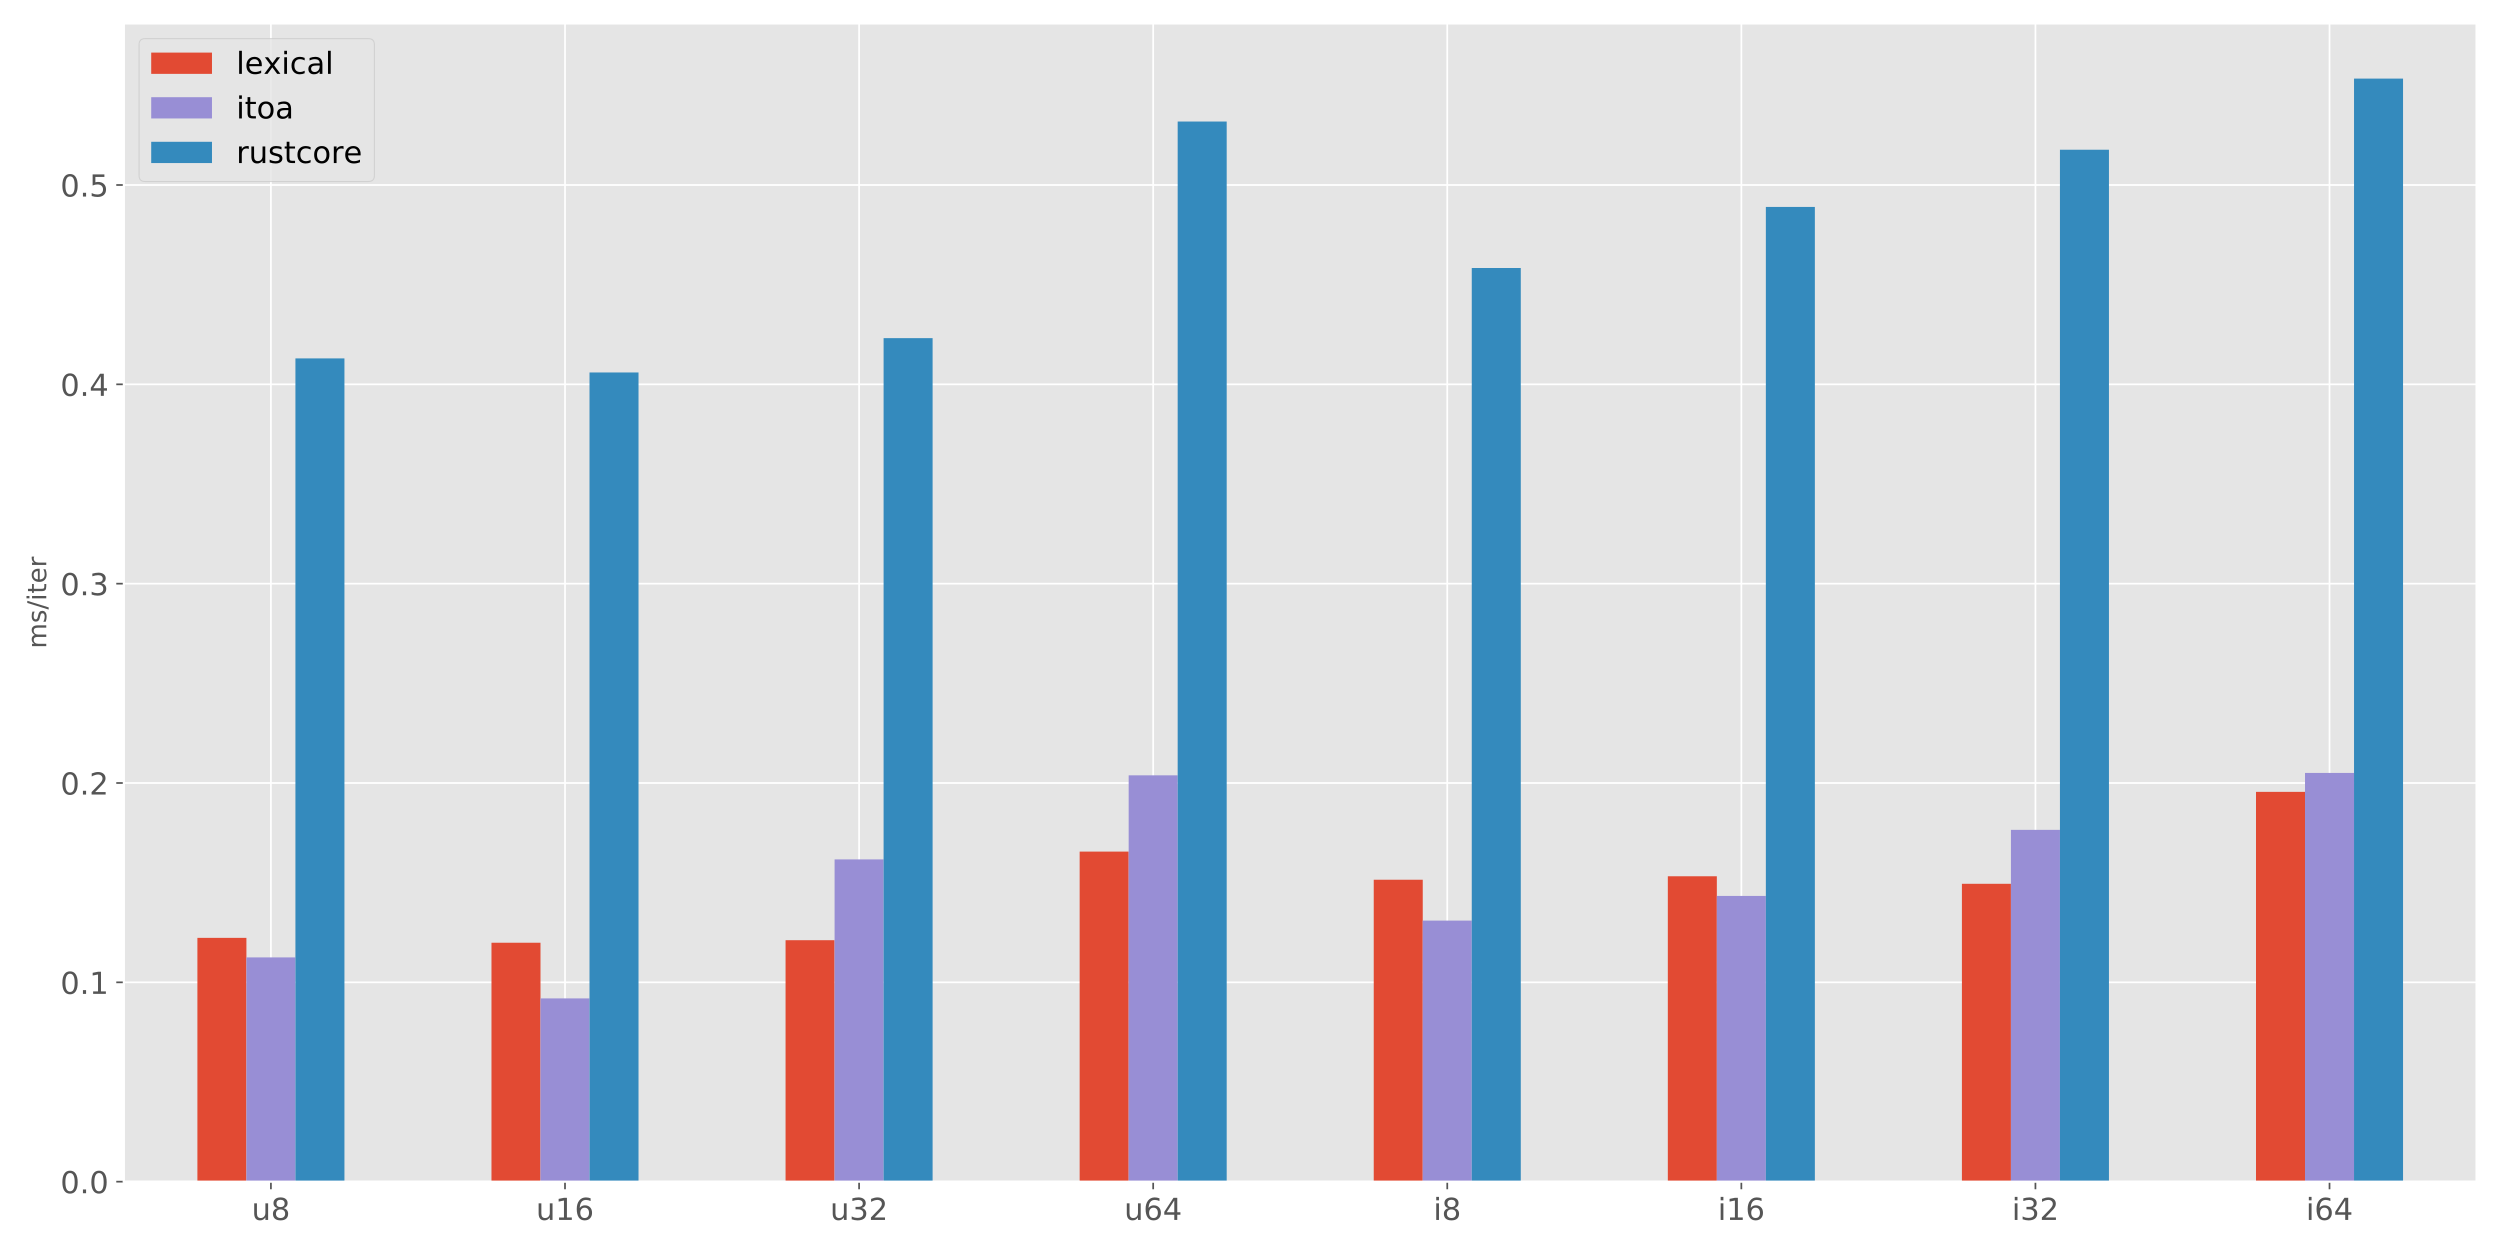
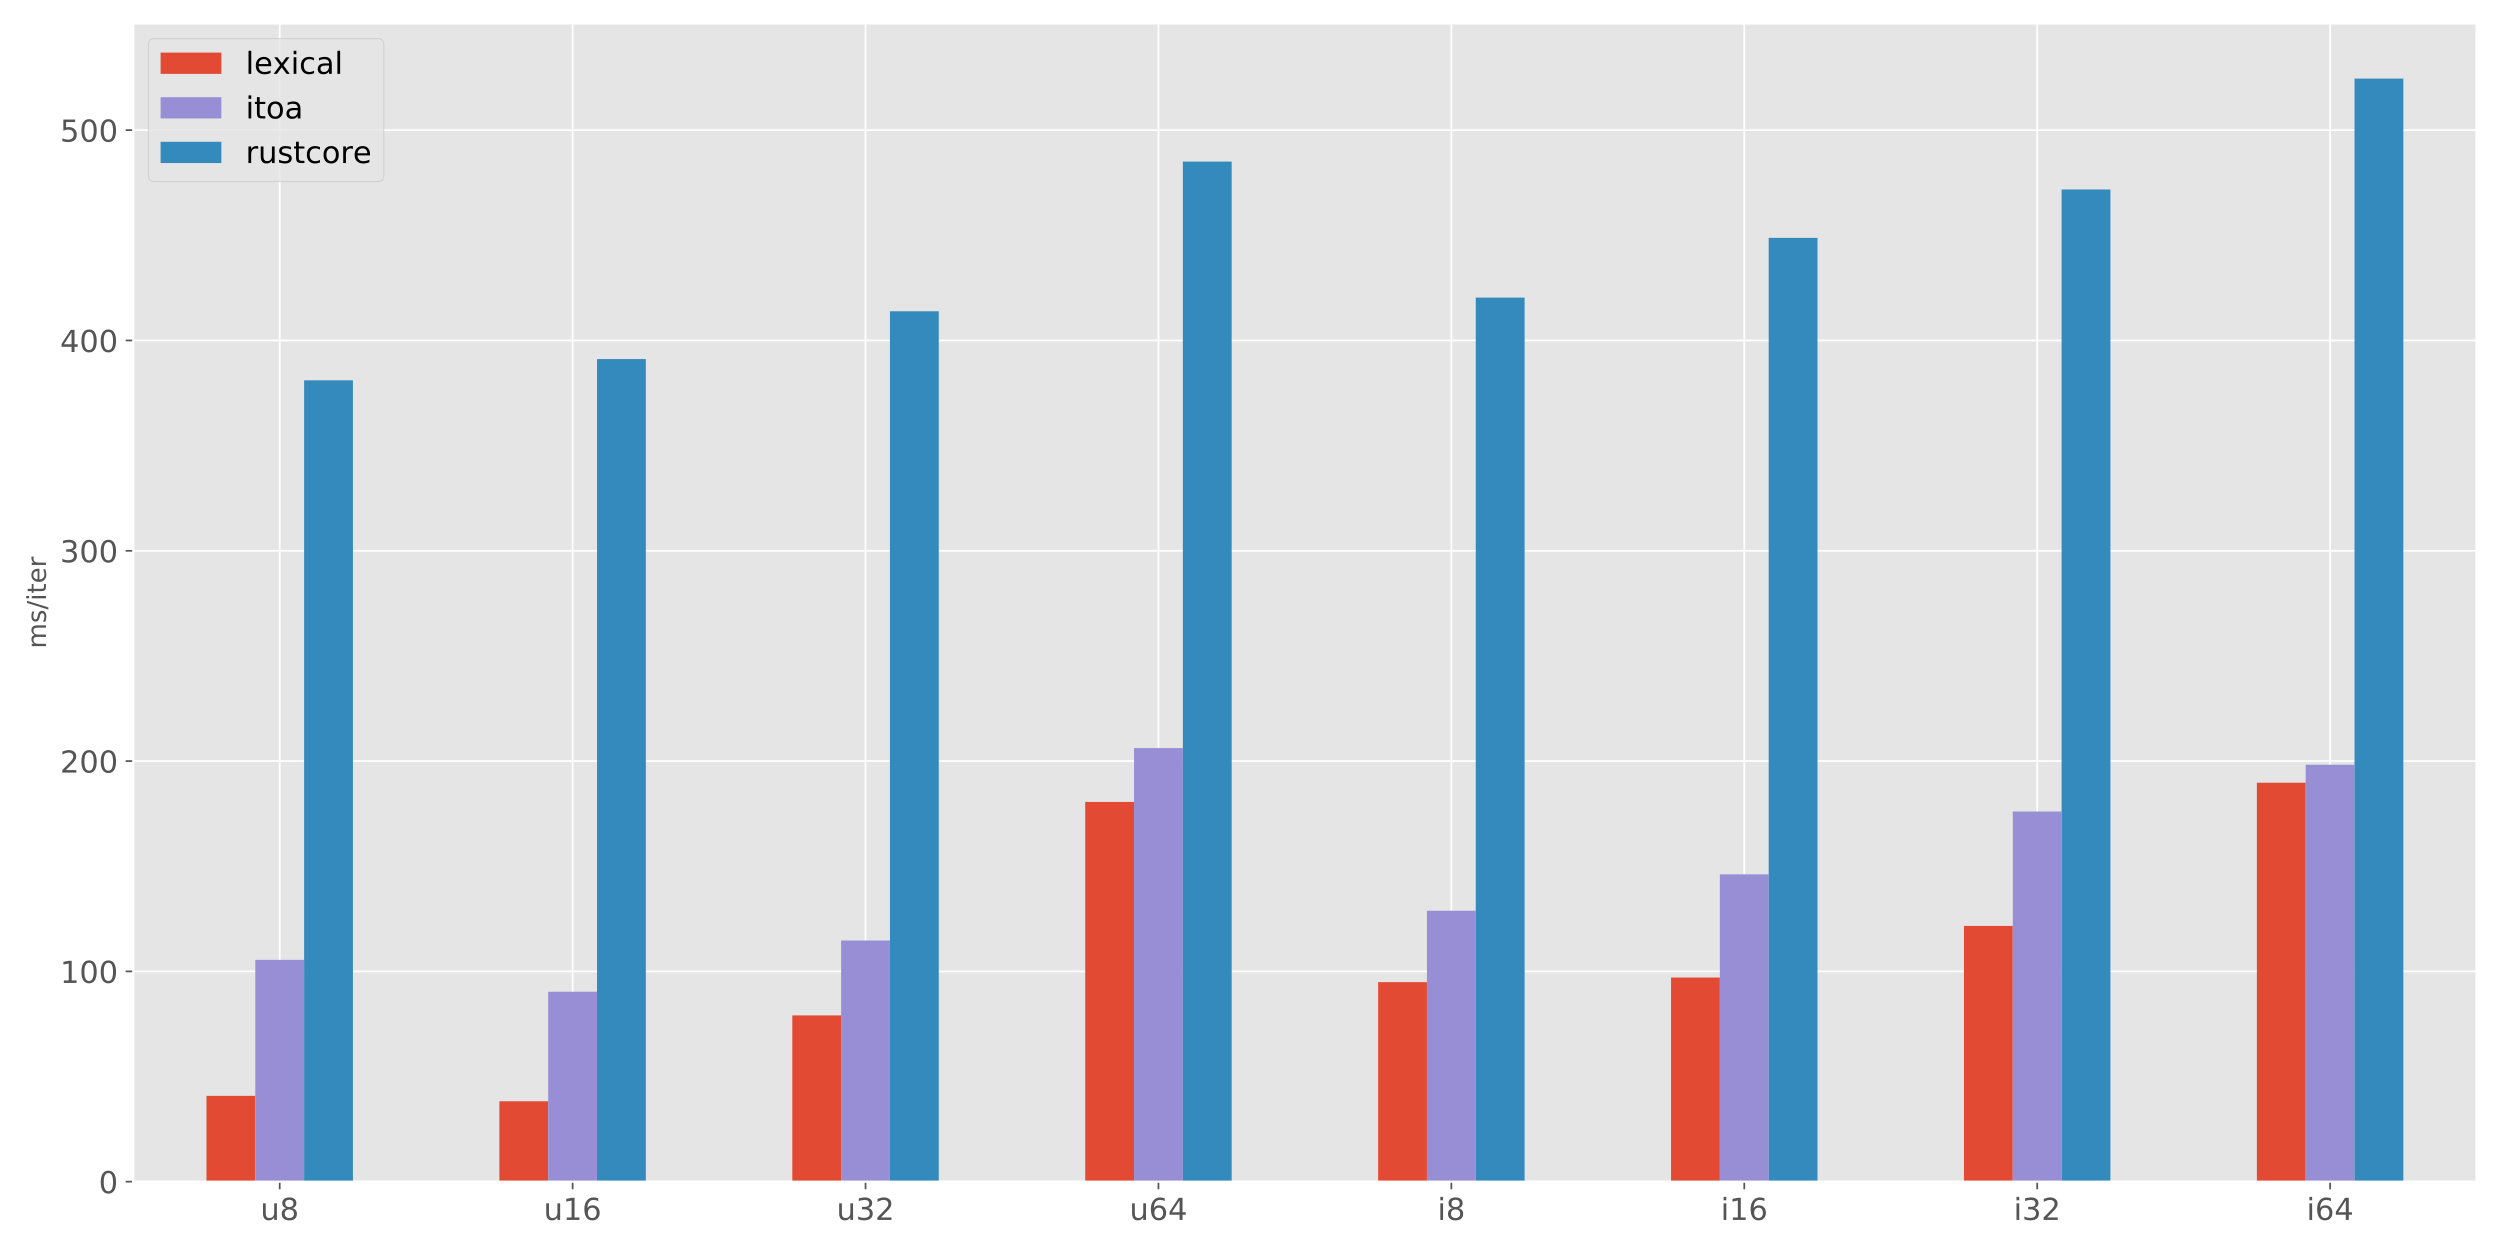
<svg xmlns="http://www.w3.org/2000/svg" xmlns:xlink="http://www.w3.org/1999/xlink" height="576pt" version="1.1" viewBox="0 0 1152 576" width="1152pt">
  <defs>
    <style type="text/css">
*{stroke-linecap:butt;stroke-linejoin:round;}
  </style>
  </defs>
  <g id="figure_1">
    <g id="patch_1">
      <path d="M 0 576  L 1152 576  L 1152 0  L 0 0  z " style="fill:#ffffff;" />
    </g>
    <g id="axes_1">
      <g id="patch_2">
-         <path d="M 57.08 544.52  L 1141.2 544.52  L 1141.2 10.8  L 57.08 10.8  z " style="fill:#e5e5e5;" />
+         <path d="M 61.4 544.52  L 1141.2 544.52  L 1141.2 10.8  L 61.4 10.8  z " style="fill:#e5e5e5;" />
      </g>
      <g id="matplotlib.axis_1">
        <g id="xtick_1">
          <g id="line2d_1">
-             <path clip-path="url(#pc129f579f3)" d="M 124.838 544.52  L 124.838 10.8  " style="fill:none;stroke:#ffffff;stroke-linecap:square;stroke-width:0.8;" />
+             <path clip-path="url(#pc8257f01f1)" d="M 128.887 544.52  L 128.887 10.8  " style="fill:none;stroke:#ffffff;stroke-linecap:square;stroke-width:0.8;" />
          </g>
          <g id="line2d_2">
            <defs>
-               <path d="M 0 0  L 0 3.5  " id="m706be951c1" style="stroke:#555555;stroke-width:0.8;" />
-             </defs>
-             <g>
-               <use style="fill:#555555;stroke:#555555;stroke-width:0.8;" x="124.838" xlink:href="#m706be951c1" y="544.52" />
+               <path d="M 0 0  L 0 3.5  " id="m657322981e" style="stroke:#555555;stroke-width:0.8;" />
+             </defs>
+             <g>
+               <use style="fill:#555555;stroke:#555555;stroke-width:0.8;" x="128.887" xlink:href="#m657322981e" y="544.52" />
            </g>
          </g>
          <g id="text_1">
            <defs>
              <path d="M 8.5 21.578  L 8.5 54.688  L 17.484 54.688  L 17.484 21.922  Q 17.484 14.156 20.5 10.266  Q 23.531 6.391 29.594 6.391  Q 36.859 6.391 41.078 11.031  Q 45.312 15.672 45.312 23.688  L 45.312 54.688  L 54.297 54.688  L 54.297 0  L 45.312 0  L 45.312 8.406  Q 42.047 3.422 37.719 1  Q 33.406 -1.422 27.688 -1.422  Q 18.266 -1.422 13.375 4.438  Q 8.5 10.297 8.5 21.578  z M 31.109 56  z " id="DejaVuSans-117" />
              <path d="M 31.781 34.625  Q 24.75 34.625 20.719 30.859  Q 16.703 27.094 16.703 20.516  Q 16.703 13.922 20.719 10.156  Q 24.75 6.391 31.781 6.391  Q 38.812 6.391 42.859 10.172  Q 46.922 13.969 46.922 20.516  Q 46.922 27.094 42.891 30.859  Q 38.875 34.625 31.781 34.625  z M 21.922 38.812  Q 15.578 40.375 12.031 44.719  Q 8.5 49.078 8.5 55.328  Q 8.5 64.062 14.719 69.141  Q 20.953 74.219 31.781 74.219  Q 42.672 74.219 48.875 69.141  Q 55.078 64.062 55.078 55.328  Q 55.078 49.078 51.531 44.719  Q 48 40.375 41.703 38.812  Q 48.828 37.156 52.797 32.312  Q 56.781 27.484 56.781 20.516  Q 56.781 9.906 50.312 4.234  Q 43.844 -1.422 31.781 -1.422  Q 19.734 -1.422 13.25 4.234  Q 6.781 9.906 6.781 20.516  Q 6.781 27.484 10.781 32.312  Q 14.797 37.156 21.922 38.812  z M 18.312 54.391  Q 18.312 48.734 21.844 45.562  Q 25.391 42.391 31.781 42.391  Q 38.141 42.391 41.719 45.562  Q 45.312 48.734 45.312 54.391  Q 45.312 60.062 41.719 63.234  Q 38.141 66.406 31.781 66.406  Q 25.391 66.406 21.844 63.234  Q 18.312 60.062 18.312 54.391  z " id="DejaVuSans-56" />
            </defs>
-             <g style="fill:#555555;" transform="translate(115.9475 562.1578)scale(0.14 -0.14)">
+             <g style="fill:#555555;" transform="translate(119.9975 562.1578)scale(0.14 -0.14)">
              <use xlink:href="#DejaVuSans-117" />
              <use x="63.379" xlink:href="#DejaVuSans-56" />
            </g>
          </g>
        </g>
        <g id="xtick_2">
          <g id="line2d_3">
-             <path clip-path="url(#pc129f579f3)" d="M 260.353 544.52  L 260.353 10.8  " style="fill:none;stroke:#ffffff;stroke-linecap:square;stroke-width:0.8;" />
+             <path clip-path="url(#pc8257f01f1)" d="M 263.863 544.52  L 263.863 10.8  " style="fill:none;stroke:#ffffff;stroke-linecap:square;stroke-width:0.8;" />
          </g>
          <g id="line2d_4">
            <g>
-               <use style="fill:#555555;stroke:#555555;stroke-width:0.8;" x="260.353" xlink:href="#m706be951c1" y="544.52" />
+               <use style="fill:#555555;stroke:#555555;stroke-width:0.8;" x="263.863" xlink:href="#m657322981e" y="544.52" />
            </g>
          </g>
          <g id="text_2">
            <defs>
              <path d="M 12.406 8.297  L 28.516 8.297  L 28.516 63.922  L 10.984 60.406  L 10.984 69.391  L 28.422 72.906  L 38.281 72.906  L 38.281 8.297  L 54.391 8.297  L 54.391 0  L 12.406 0  z " id="DejaVuSans-49" />
              <path d="M 33.016 40.375  Q 26.375 40.375 22.484 35.828  Q 18.609 31.297 18.609 23.391  Q 18.609 15.531 22.484 10.953  Q 26.375 6.391 33.016 6.391  Q 39.656 6.391 43.531 10.953  Q 47.406 15.531 47.406 23.391  Q 47.406 31.297 43.531 35.828  Q 39.656 40.375 33.016 40.375  z M 52.594 71.297  L 52.594 62.312  Q 48.875 64.062 45.094 64.984  Q 41.312 65.922 37.594 65.922  Q 27.828 65.922 22.672 59.328  Q 17.531 52.734 16.797 39.406  Q 19.672 43.656 24.016 45.922  Q 28.375 48.188 33.594 48.188  Q 44.578 48.188 50.953 41.516  Q 57.328 34.859 57.328 23.391  Q 57.328 12.156 50.688 5.359  Q 44.047 -1.422 33.016 -1.422  Q 20.359 -1.422 13.672 8.266  Q 6.984 17.969 6.984 36.375  Q 6.984 53.656 15.188 63.938  Q 23.391 74.219 37.203 74.219  Q 40.922 74.219 44.703 73.484  Q 48.484 72.75 52.594 71.297  z " id="DejaVuSans-54" />
            </defs>
-             <g style="fill:#555555;" transform="translate(247.0087 562.1578)scale(0.14 -0.14)">
+             <g style="fill:#555555;" transform="translate(250.5188 562.1578)scale(0.14 -0.14)">
              <use xlink:href="#DejaVuSans-117" />
              <use x="63.379" xlink:href="#DejaVuSans-49" />
              <use x="127.002" xlink:href="#DejaVuSans-54" />
            </g>
          </g>
        </g>
        <g id="xtick_3">
          <g id="line2d_5">
-             <path clip-path="url(#pc129f579f3)" d="M 395.868 544.52  L 395.868 10.8  " style="fill:none;stroke:#ffffff;stroke-linecap:square;stroke-width:0.8;" />
+             <path clip-path="url(#pc8257f01f1)" d="M 398.837 544.52  L 398.837 10.8  " style="fill:none;stroke:#ffffff;stroke-linecap:square;stroke-width:0.8;" />
          </g>
          <g id="line2d_6">
            <g>
-               <use style="fill:#555555;stroke:#555555;stroke-width:0.8;" x="395.868" xlink:href="#m706be951c1" y="544.52" />
+               <use style="fill:#555555;stroke:#555555;stroke-width:0.8;" x="398.837" xlink:href="#m657322981e" y="544.52" />
            </g>
          </g>
          <g id="text_3">
            <defs>
              <path d="M 40.578 39.312  Q 47.656 37.797 51.625 33  Q 55.609 28.219 55.609 21.188  Q 55.609 10.406 48.188 4.484  Q 40.766 -1.422 27.094 -1.422  Q 22.516 -1.422 17.656 -0.516  Q 12.797 0.391 7.625 2.203  L 7.625 11.719  Q 11.719 9.328 16.594 8.109  Q 21.484 6.891 26.812 6.891  Q 36.078 6.891 40.938 10.547  Q 45.797 14.203 45.797 21.188  Q 45.797 27.641 41.281 31.266  Q 36.766 34.906 28.719 34.906  L 20.219 34.906  L 20.219 43.016  L 29.109 43.016  Q 36.375 43.016 40.234 45.922  Q 44.094 48.828 44.094 54.297  Q 44.094 59.906 40.109 62.906  Q 36.141 65.922 28.719 65.922  Q 24.656 65.922 20.016 65.031  Q 15.375 64.156 9.812 62.312  L 9.812 71.094  Q 15.438 72.656 20.344 73.438  Q 25.25 74.219 29.594 74.219  Q 40.828 74.219 47.359 69.109  Q 53.906 64.016 53.906 55.328  Q 53.906 49.266 50.438 45.094  Q 46.969 40.922 40.578 39.312  z " id="DejaVuSans-51" />
              <path d="M 19.188 8.297  L 53.609 8.297  L 53.609 0  L 7.328 0  L 7.328 8.297  Q 12.938 14.109 22.625 23.891  Q 32.328 33.688 34.812 36.531  Q 39.547 41.844 41.422 45.531  Q 43.312 49.219 43.312 52.781  Q 43.312 58.594 39.234 62.25  Q 35.156 65.922 28.609 65.922  Q 23.969 65.922 18.812 64.312  Q 13.672 62.703 7.812 59.422  L 7.812 69.391  Q 13.766 71.781 18.938 73  Q 24.125 74.219 28.422 74.219  Q 39.75 74.219 46.484 68.547  Q 53.219 62.891 53.219 53.422  Q 53.219 48.922 51.531 44.891  Q 49.859 40.875 45.406 35.406  Q 44.188 33.984 37.641 27.219  Q 31.109 20.453 19.188 8.297  z " id="DejaVuSans-50" />
            </defs>
-             <g style="fill:#555555;" transform="translate(382.5238 562.1578)scale(0.14 -0.14)">
+             <g style="fill:#555555;" transform="translate(385.4937 562.1578)scale(0.14 -0.14)">
              <use xlink:href="#DejaVuSans-117" />
              <use x="63.379" xlink:href="#DejaVuSans-51" />
              <use x="127.002" xlink:href="#DejaVuSans-50" />
            </g>
          </g>
        </g>
        <g id="xtick_4">
          <g id="line2d_7">
-             <path clip-path="url(#pc129f579f3)" d="M 531.383 544.52  L 531.383 10.8  " style="fill:none;stroke:#ffffff;stroke-linecap:square;stroke-width:0.8;" />
+             <path clip-path="url(#pc8257f01f1)" d="M 533.812 544.52  L 533.812 10.8  " style="fill:none;stroke:#ffffff;stroke-linecap:square;stroke-width:0.8;" />
          </g>
          <g id="line2d_8">
            <g>
-               <use style="fill:#555555;stroke:#555555;stroke-width:0.8;" x="531.383" xlink:href="#m706be951c1" y="544.52" />
+               <use style="fill:#555555;stroke:#555555;stroke-width:0.8;" x="533.812" xlink:href="#m657322981e" y="544.52" />
            </g>
          </g>
          <g id="text_4">
            <defs>
              <path d="M 37.797 64.312  L 12.891 25.391  L 37.797 25.391  z M 35.203 72.906  L 47.609 72.906  L 47.609 25.391  L 58.016 25.391  L 58.016 17.188  L 47.609 17.188  L 47.609 0  L 37.797 0  L 37.797 17.188  L 4.891 17.188  L 4.891 26.703  z " id="DejaVuSans-52" />
            </defs>
-             <g style="fill:#555555;" transform="translate(518.0388 562.1578)scale(0.14 -0.14)">
+             <g style="fill:#555555;" transform="translate(520.4688 562.1578)scale(0.14 -0.14)">
              <use xlink:href="#DejaVuSans-117" />
              <use x="63.379" xlink:href="#DejaVuSans-54" />
              <use x="127.002" xlink:href="#DejaVuSans-52" />
            </g>
          </g>
        </g>
        <g id="xtick_5">
          <g id="line2d_9">
-             <path clip-path="url(#pc129f579f3)" d="M 666.898 544.52  L 666.898 10.8  " style="fill:none;stroke:#ffffff;stroke-linecap:square;stroke-width:0.8;" />
+             <path clip-path="url(#pc8257f01f1)" d="M 668.788 544.52  L 668.788 10.8  " style="fill:none;stroke:#ffffff;stroke-linecap:square;stroke-width:0.8;" />
          </g>
          <g id="line2d_10">
            <g>
-               <use style="fill:#555555;stroke:#555555;stroke-width:0.8;" x="666.898" xlink:href="#m706be951c1" y="544.52" />
+               <use style="fill:#555555;stroke:#555555;stroke-width:0.8;" x="668.788" xlink:href="#m657322981e" y="544.52" />
            </g>
          </g>
          <g id="text_5">
            <defs>
              <path d="M 9.422 54.688  L 18.406 54.688  L 18.406 0  L 9.422 0  z M 9.422 75.984  L 18.406 75.984  L 18.406 64.594  L 9.422 64.594  z " id="DejaVuSans-105" />
            </defs>
-             <g style="fill:#555555;" transform="translate(660.4991 562.1578)scale(0.14 -0.14)">
+             <g style="fill:#555555;" transform="translate(662.3891 562.1578)scale(0.14 -0.14)">
              <use xlink:href="#DejaVuSans-105" />
              <use x="27.783" xlink:href="#DejaVuSans-56" />
            </g>
          </g>
        </g>
        <g id="xtick_6">
          <g id="line2d_11">
-             <path clip-path="url(#pc129f579f3)" d="M 802.413 544.52  L 802.413 10.8  " style="fill:none;stroke:#ffffff;stroke-linecap:square;stroke-width:0.8;" />
+             <path clip-path="url(#pc8257f01f1)" d="M 803.763 544.52  L 803.763 10.8  " style="fill:none;stroke:#ffffff;stroke-linecap:square;stroke-width:0.8;" />
          </g>
          <g id="line2d_12">
            <g>
-               <use style="fill:#555555;stroke:#555555;stroke-width:0.8;" x="802.413" xlink:href="#m706be951c1" y="544.52" />
+               <use style="fill:#555555;stroke:#555555;stroke-width:0.8;" x="803.763" xlink:href="#m657322981e" y="544.52" />
            </g>
          </g>
          <g id="text_6">
-             <g style="fill:#555555;" transform="translate(791.5603 562.1578)scale(0.14 -0.14)">
+             <g style="fill:#555555;" transform="translate(792.9103 562.1578)scale(0.14 -0.14)">
              <use xlink:href="#DejaVuSans-105" />
              <use x="27.783" xlink:href="#DejaVuSans-49" />
              <use x="91.406" xlink:href="#DejaVuSans-54" />
            </g>
          </g>
        </g>
        <g id="xtick_7">
          <g id="line2d_13">
-             <path clip-path="url(#pc129f579f3)" d="M 937.928 544.52  L 937.928 10.8  " style="fill:none;stroke:#ffffff;stroke-linecap:square;stroke-width:0.8;" />
+             <path clip-path="url(#pc8257f01f1)" d="M 938.737 544.52  L 938.737 10.8  " style="fill:none;stroke:#ffffff;stroke-linecap:square;stroke-width:0.8;" />
          </g>
          <g id="line2d_14">
            <g>
-               <use style="fill:#555555;stroke:#555555;stroke-width:0.8;" x="937.928" xlink:href="#m706be951c1" y="544.52" />
+               <use style="fill:#555555;stroke:#555555;stroke-width:0.8;" x="938.737" xlink:href="#m657322981e" y="544.52" />
            </g>
          </g>
          <g id="text_7">
-             <g style="fill:#555555;" transform="translate(927.0753 562.1578)scale(0.14 -0.14)">
+             <g style="fill:#555555;" transform="translate(927.8853 562.1578)scale(0.14 -0.14)">
              <use xlink:href="#DejaVuSans-105" />
              <use x="27.783" xlink:href="#DejaVuSans-51" />
              <use x="91.406" xlink:href="#DejaVuSans-50" />
            </g>
          </g>
        </g>
        <g id="xtick_8">
          <g id="line2d_15">
-             <path clip-path="url(#pc129f579f3)" d="M 1073.443 544.52  L 1073.443 10.8  " style="fill:none;stroke:#ffffff;stroke-linecap:square;stroke-width:0.8;" />
+             <path clip-path="url(#pc8257f01f1)" d="M 1073.713 544.52  L 1073.713 10.8  " style="fill:none;stroke:#ffffff;stroke-linecap:square;stroke-width:0.8;" />
          </g>
          <g id="line2d_16">
            <g>
-               <use style="fill:#555555;stroke:#555555;stroke-width:0.8;" x="1073.443" xlink:href="#m706be951c1" y="544.52" />
+               <use style="fill:#555555;stroke:#555555;stroke-width:0.8;" x="1073.713" xlink:href="#m657322981e" y="544.52" />
            </g>
          </g>
          <g id="text_8">
-             <g style="fill:#555555;" transform="translate(1062.59 562.1578)scale(0.14 -0.14)">
+             <g style="fill:#555555;" transform="translate(1062.86 562.1578)scale(0.14 -0.14)">
              <use xlink:href="#DejaVuSans-105" />
              <use x="27.783" xlink:href="#DejaVuSans-54" />
              <use x="91.406" xlink:href="#DejaVuSans-52" />
            </g>
          </g>
        </g>
      </g>
      <g id="matplotlib.axis_2">
        <g id="ytick_1">
          <g id="line2d_17">
-             <path clip-path="url(#pc129f579f3)" d="M 57.08 544.52  L 1141.2 544.52  " style="fill:none;stroke:#ffffff;stroke-linecap:square;stroke-width:0.8;" />
+             <path clip-path="url(#pc8257f01f1)" d="M 61.4 544.52  L 1141.2 544.52  " style="fill:none;stroke:#ffffff;stroke-linecap:square;stroke-width:0.8;" />
          </g>
          <g id="line2d_18">
            <defs>
-               <path d="M 0 0  L -3.5 0  " id="m31b76549e4" style="stroke:#555555;stroke-width:0.8;" />
-             </defs>
-             <g>
-               <use style="fill:#555555;stroke:#555555;stroke-width:0.8;" x="57.08" xlink:href="#m31b76549e4" y="544.52" />
+               <path d="M 0 0  L -3.5 0  " id="mfa6a2e29e7" style="stroke:#555555;stroke-width:0.8;" />
+             </defs>
+             <g>
+               <use style="fill:#555555;stroke:#555555;stroke-width:0.8;" x="61.4" xlink:href="#mfa6a2e29e7" y="544.52" />
            </g>
          </g>
          <g id="text_9">
            <defs>
              <path d="M 31.781 66.406  Q 24.172 66.406 20.328 58.906  Q 16.5 51.422 16.5 36.375  Q 16.5 21.391 20.328 13.891  Q 24.172 6.391 31.781 6.391  Q 39.453 6.391 43.281 13.891  Q 47.125 21.391 47.125 36.375  Q 47.125 51.422 43.281 58.906  Q 39.453 66.406 31.781 66.406  z M 31.781 74.219  Q 44.047 74.219 50.516 64.516  Q 56.984 54.828 56.984 36.375  Q 56.984 17.969 50.516 8.266  Q 44.047 -1.422 31.781 -1.422  Q 19.531 -1.422 13.062 8.266  Q 6.594 17.969 6.594 36.375  Q 6.594 54.828 13.062 64.516  Q 19.531 74.219 31.781 74.219  z " id="DejaVuSans-48" />
-               <path d="M 10.688 12.406  L 21 12.406  L 21 0  L 10.688 0  z " id="DejaVuSans-46" />
-             </defs>
-             <g style="fill:#555555;" transform="translate(27.81563 549.8389)scale(0.14 -0.14)">
+             </defs>
+             <g style="fill:#555555;" transform="translate(45.4925 549.8389)scale(0.14 -0.14)">
              <use xlink:href="#DejaVuSans-48" />
-               <use x="63.623" xlink:href="#DejaVuSans-46" />
-               <use x="95.41" xlink:href="#DejaVuSans-48" />
            </g>
          </g>
        </g>
        <g id="ytick_2">
          <g id="line2d_19">
-             <path clip-path="url(#pc129f579f3)" d="M 57.08 452.667  L 1141.2 452.667  " style="fill:none;stroke:#ffffff;stroke-linecap:square;stroke-width:0.8;" />
+             <path clip-path="url(#pc8257f01f1)" d="M 61.4 447.611  L 1141.2 447.611  " style="fill:none;stroke:#ffffff;stroke-linecap:square;stroke-width:0.8;" />
          </g>
          <g id="line2d_20">
            <g>
-               <use style="fill:#555555;stroke:#555555;stroke-width:0.8;" x="57.08" xlink:href="#m31b76549e4" y="452.667" />
+               <use style="fill:#555555;stroke:#555555;stroke-width:0.8;" x="61.4" xlink:href="#mfa6a2e29e7" y="447.611" />
            </g>
          </g>
          <g id="text_10">
-             <g style="fill:#555555;" transform="translate(27.81563 457.9855)scale(0.14 -0.14)">
-               <use xlink:href="#DejaVuSans-48" />
-               <use x="63.623" xlink:href="#DejaVuSans-46" />
-               <use x="95.41" xlink:href="#DejaVuSans-49" />
+             <g style="fill:#555555;" transform="translate(27.6775 452.9303)scale(0.14 -0.14)">
+               <use xlink:href="#DejaVuSans-49" />
+               <use x="63.623" xlink:href="#DejaVuSans-48" />
+               <use x="127.246" xlink:href="#DejaVuSans-48" />
            </g>
          </g>
        </g>
        <g id="ytick_3">
          <g id="line2d_21">
-             <path clip-path="url(#pc129f579f3)" d="M 57.08 360.813  L 1141.2 360.813  " style="fill:none;stroke:#ffffff;stroke-linecap:square;stroke-width:0.8;" />
+             <path clip-path="url(#pc8257f01f1)" d="M 61.4 350.703  L 1141.2 350.703  " style="fill:none;stroke:#ffffff;stroke-linecap:square;stroke-width:0.8;" />
          </g>
          <g id="line2d_22">
            <g>
-               <use style="fill:#555555;stroke:#555555;stroke-width:0.8;" x="57.08" xlink:href="#m31b76549e4" y="360.813" />
+               <use style="fill:#555555;stroke:#555555;stroke-width:0.8;" x="61.4" xlink:href="#mfa6a2e29e7" y="350.703" />
            </g>
          </g>
          <g id="text_11">
-             <g style="fill:#555555;" transform="translate(27.81563 366.1321)scale(0.14 -0.14)">
-               <use xlink:href="#DejaVuSans-48" />
-               <use x="63.623" xlink:href="#DejaVuSans-46" />
-               <use x="95.41" xlink:href="#DejaVuSans-50" />
+             <g style="fill:#555555;" transform="translate(27.6775 356.0218)scale(0.14 -0.14)">
+               <use xlink:href="#DejaVuSans-50" />
+               <use x="63.623" xlink:href="#DejaVuSans-48" />
+               <use x="127.246" xlink:href="#DejaVuSans-48" />
            </g>
          </g>
        </g>
        <g id="ytick_4">
          <g id="line2d_23">
-             <path clip-path="url(#pc129f579f3)" d="M 57.08 268.96  L 1141.2 268.96  " style="fill:none;stroke:#ffffff;stroke-linecap:square;stroke-width:0.8;" />
+             <path clip-path="url(#pc8257f01f1)" d="M 61.4 253.794  L 1141.2 253.794  " style="fill:none;stroke:#ffffff;stroke-linecap:square;stroke-width:0.8;" />
          </g>
          <g id="line2d_24">
            <g>
-               <use style="fill:#555555;stroke:#555555;stroke-width:0.8;" x="57.08" xlink:href="#m31b76549e4" y="268.96" />
+               <use style="fill:#555555;stroke:#555555;stroke-width:0.8;" x="61.4" xlink:href="#mfa6a2e29e7" y="253.794" />
            </g>
          </g>
          <g id="text_12">
-             <g style="fill:#555555;" transform="translate(27.81563 274.2787)scale(0.14 -0.14)">
-               <use xlink:href="#DejaVuSans-48" />
-               <use x="63.623" xlink:href="#DejaVuSans-46" />
-               <use x="95.41" xlink:href="#DejaVuSans-51" />
+             <g style="fill:#555555;" transform="translate(27.6775 259.1132)scale(0.14 -0.14)">
+               <use xlink:href="#DejaVuSans-51" />
+               <use x="63.623" xlink:href="#DejaVuSans-48" />
+               <use x="127.246" xlink:href="#DejaVuSans-48" />
            </g>
          </g>
        </g>
        <g id="ytick_5">
          <g id="line2d_25">
-             <path clip-path="url(#pc129f579f3)" d="M 57.08 177.106  L 1141.2 177.106  " style="fill:none;stroke:#ffffff;stroke-linecap:square;stroke-width:0.8;" />
+             <path clip-path="url(#pc8257f01f1)" d="M 61.4 156.886  L 1141.2 156.886  " style="fill:none;stroke:#ffffff;stroke-linecap:square;stroke-width:0.8;" />
          </g>
          <g id="line2d_26">
            <g>
-               <use style="fill:#555555;stroke:#555555;stroke-width:0.8;" x="57.08" xlink:href="#m31b76549e4" y="177.106" />
+               <use style="fill:#555555;stroke:#555555;stroke-width:0.8;" x="61.4" xlink:href="#mfa6a2e29e7" y="156.886" />
            </g>
          </g>
          <g id="text_13">
-             <g style="fill:#555555;" transform="translate(27.81563 182.4253)scale(0.14 -0.14)">
-               <use xlink:href="#DejaVuSans-48" />
-               <use x="63.623" xlink:href="#DejaVuSans-46" />
-               <use x="95.41" xlink:href="#DejaVuSans-52" />
+             <g style="fill:#555555;" transform="translate(27.6775 162.2047)scale(0.14 -0.14)">
+               <use xlink:href="#DejaVuSans-52" />
+               <use x="63.623" xlink:href="#DejaVuSans-48" />
+               <use x="127.246" xlink:href="#DejaVuSans-48" />
            </g>
          </g>
        </g>
        <g id="ytick_6">
          <g id="line2d_27">
-             <path clip-path="url(#pc129f579f3)" d="M 57.08 85.253  L 1141.2 85.253  " style="fill:none;stroke:#ffffff;stroke-linecap:square;stroke-width:0.8;" />
+             <path clip-path="url(#pc8257f01f1)" d="M 61.4 59.977  L 1141.2 59.977  " style="fill:none;stroke:#ffffff;stroke-linecap:square;stroke-width:0.8;" />
          </g>
          <g id="line2d_28">
            <g>
-               <use style="fill:#555555;stroke:#555555;stroke-width:0.8;" x="57.08" xlink:href="#m31b76549e4" y="85.253" />
+               <use style="fill:#555555;stroke:#555555;stroke-width:0.8;" x="61.4" xlink:href="#mfa6a2e29e7" y="59.977" />
            </g>
          </g>
          <g id="text_14">
            <defs>
              <path d="M 10.797 72.906  L 49.516 72.906  L 49.516 64.594  L 19.828 64.594  L 19.828 46.734  Q 21.969 47.469 24.109 47.828  Q 26.266 48.188 28.422 48.188  Q 40.625 48.188 47.75 41.5  Q 54.891 34.812 54.891 23.391  Q 54.891 11.625 47.562 5.094  Q 40.234 -1.422 26.906 -1.422  Q 22.312 -1.422 17.547 -0.641  Q 12.797 0.141 7.719 1.703  L 7.719 11.625  Q 12.109 9.234 16.797 8.062  Q 21.484 6.891 26.703 6.891  Q 35.156 6.891 40.078 11.328  Q 45.016 15.766 45.016 23.391  Q 45.016 31 40.078 35.438  Q 35.156 39.891 26.703 39.891  Q 22.75 39.891 18.812 39.016  Q 14.891 38.141 10.797 36.281  z " id="DejaVuSans-53" />
            </defs>
-             <g style="fill:#555555;" transform="translate(27.81563 90.57192)scale(0.14 -0.14)">
-               <use xlink:href="#DejaVuSans-48" />
-               <use x="63.623" xlink:href="#DejaVuSans-46" />
-               <use x="95.41" xlink:href="#DejaVuSans-53" />
+             <g style="fill:#555555;" transform="translate(27.6775 65.29612)scale(0.14 -0.14)">
+               <use xlink:href="#DejaVuSans-53" />
+               <use x="63.623" xlink:href="#DejaVuSans-48" />
+               <use x="127.246" xlink:href="#DejaVuSans-48" />
            </g>
          </g>
        </g>
        <g id="text_15">
          <defs>
            <path d="M 52 44.188  Q 55.375 50.25 60.062 53.125  Q 64.75 56 71.094 56  Q 79.641 56 84.281 50.016  Q 88.922 44.047 88.922 33.016  L 88.922 0  L 79.891 0  L 79.891 32.719  Q 79.891 40.578 77.094 44.375  Q 74.312 48.188 68.609 48.188  Q 61.625 48.188 57.562 43.547  Q 53.516 38.922 53.516 30.906  L 53.516 0  L 44.484 0  L 44.484 32.719  Q 44.484 40.625 41.703 44.406  Q 38.922 48.188 33.109 48.188  Q 26.219 48.188 22.156 43.531  Q 18.109 38.875 18.109 30.906  L 18.109 0  L 9.078 0  L 9.078 54.688  L 18.109 54.688  L 18.109 46.188  Q 21.188 51.219 25.484 53.609  Q 29.781 56 35.688 56  Q 41.656 56 45.828 52.969  Q 50 49.953 52 44.188  z " id="DejaVuSans-109" />
            <path d="M 44.281 53.078  L 44.281 44.578  Q 40.484 46.531 36.375 47.5  Q 32.281 48.484 27.875 48.484  Q 21.188 48.484 17.844 46.438  Q 14.5 44.391 14.5 40.281  Q 14.5 37.156 16.891 35.375  Q 19.281 33.594 26.516 31.984  L 29.594 31.297  Q 39.156 29.25 43.188 25.516  Q 47.219 21.781 47.219 15.094  Q 47.219 7.469 41.188 3.016  Q 35.156 -1.422 24.609 -1.422  Q 20.219 -1.422 15.453 -0.562  Q 10.688 0.297 5.422 2  L 5.422 11.281  Q 10.406 8.688 15.234 7.391  Q 20.062 6.109 24.812 6.109  Q 31.156 6.109 34.562 8.281  Q 37.984 10.453 37.984 14.406  Q 37.984 18.062 35.516 20.016  Q 33.062 21.969 24.703 23.781  L 21.578 24.516  Q 13.234 26.266 9.516 29.906  Q 5.812 33.547 5.812 39.891  Q 5.812 47.609 11.281 51.797  Q 16.75 56 26.812 56  Q 31.781 56 36.172 55.266  Q 40.578 54.547 44.281 53.078  z " id="DejaVuSans-115" />
            <path d="M 25.391 72.906  L 33.688 72.906  L 8.297 -9.281  L 0 -9.281  z " id="DejaVuSans-47" />
            <path d="M 18.312 70.219  L 18.312 54.688  L 36.812 54.688  L 36.812 47.703  L 18.312 47.703  L 18.312 18.016  Q 18.312 11.328 20.141 9.422  Q 21.969 7.516 27.594 7.516  L 36.812 7.516  L 36.812 0  L 27.594 0  Q 17.188 0 13.234 3.875  Q 9.281 7.766 9.281 18.016  L 9.281 47.703  L 2.688 47.703  L 2.688 54.688  L 9.281 54.688  L 9.281 70.219  z " id="DejaVuSans-116" />
            <path d="M 56.203 29.594  L 56.203 25.203  L 14.891 25.203  Q 15.484 15.922 20.484 11.062  Q 25.484 6.203 34.422 6.203  Q 39.594 6.203 44.453 7.469  Q 49.312 8.734 54.109 11.281  L 54.109 2.781  Q 49.266 0.734 44.188 -0.344  Q 39.109 -1.422 33.891 -1.422  Q 20.797 -1.422 13.156 6.188  Q 5.516 13.812 5.516 26.812  Q 5.516 40.234 12.766 48.109  Q 20.016 56 32.328 56  Q 43.359 56 49.781 48.891  Q 56.203 41.797 56.203 29.594  z M 47.219 32.234  Q 47.125 39.594 43.094 43.984  Q 39.062 48.391 32.422 48.391  Q 24.906 48.391 20.391 44.141  Q 15.875 39.891 15.188 32.172  z " id="DejaVuSans-101" />
            <path d="M 41.109 46.297  Q 39.594 47.172 37.812 47.578  Q 36.031 48 33.891 48  Q 26.266 48 22.188 43.047  Q 18.109 38.094 18.109 28.812  L 18.109 0  L 9.078 0  L 9.078 54.688  L 18.109 54.688  L 18.109 46.188  Q 20.953 51.172 25.484 53.578  Q 30.031 56 36.531 56  Q 37.453 56 38.578 55.875  Q 39.703 55.766 41.062 55.516  z " id="DejaVuSans-114" />
          </defs>
-           <g style="fill:#555555;" transform="translate(21.32 298.8288)rotate(-90)scale(0.12 -0.12)">
+           <g style="fill:#555555;" transform="translate(21.18188 298.8288)rotate(-90)scale(0.12 -0.12)">
            <use xlink:href="#DejaVuSans-109" />
            <use x="97.412" xlink:href="#DejaVuSans-115" />
            <use x="149.512" xlink:href="#DejaVuSans-47" />
            <use x="183.203" xlink:href="#DejaVuSans-105" />
            <use x="210.986" xlink:href="#DejaVuSans-116" />
            <use x="250.195" xlink:href="#DejaVuSans-101" />
            <use x="311.719" xlink:href="#DejaVuSans-114" />
          </g>
        </g>
      </g>
      <g id="patch_3">
-         <path clip-path="url(#pc129f579f3)" d="M 90.959 544.52  L 113.545 544.52  L 113.545 432.157  L 90.959 432.157  z " style="fill:#e24a33;" />
+         <path clip-path="url(#pc8257f01f1)" d="M 95.144 544.52  L 117.64 544.52  L 117.64 504.989  L 95.144 504.989  z " style="fill:#e24a33;" />
      </g>
      <g id="patch_4">
-         <path clip-path="url(#pc129f579f3)" d="M 226.474 544.52  L 249.06 544.52  L 249.06 434.399  L 226.474 434.399  z " style="fill:#e24a33;" />
+         <path clip-path="url(#pc8257f01f1)" d="M 230.119 544.52  L 252.615 544.52  L 252.615 507.471  L 230.119 507.471  z " style="fill:#e24a33;" />
      </g>
      <g id="patch_5">
-         <path clip-path="url(#pc129f579f3)" d="M 361.989 544.52  L 384.575 544.52  L 384.575 433.24  L 361.989 433.24  z " style="fill:#e24a33;" />
+         <path clip-path="url(#pc8257f01f1)" d="M 365.094 544.52  L 387.59 544.52  L 387.59 467.893  L 365.094 467.893  z " style="fill:#e24a33;" />
      </g>
      <g id="patch_6">
-         <path clip-path="url(#pc129f579f3)" d="M 497.504 544.52  L 520.09 544.52  L 520.09 392.403  L 497.504 392.403  z " style="fill:#e24a33;" />
+         <path clip-path="url(#pc8257f01f1)" d="M 500.069 544.52  L 522.565 544.52  L 522.565 369.519  L 500.069 369.519  z " style="fill:#e24a33;" />
      </g>
      <g id="patch_7">
-         <path clip-path="url(#pc129f579f3)" d="M 633.019 544.52  L 655.605 544.52  L 655.605 405.382  L 633.019 405.382  z " style="fill:#e24a33;" />
+         <path clip-path="url(#pc8257f01f1)" d="M 635.044 544.52  L 657.54 544.52  L 657.54 452.565  L 635.044 452.565  z " style="fill:#e24a33;" />
      </g>
      <g id="patch_8">
-         <path clip-path="url(#pc129f579f3)" d="M 768.534 544.52  L 791.12 544.52  L 791.12 403.79  L 768.534 403.79  z " style="fill:#e24a33;" />
+         <path clip-path="url(#pc8257f01f1)" d="M 770.019 544.52  L 792.515 544.52  L 792.515 450.439  L 770.019 450.439  z " style="fill:#e24a33;" />
      </g>
      <g id="patch_9">
-         <path clip-path="url(#pc129f579f3)" d="M 904.049 544.52  L 926.635 544.52  L 926.635 407.261  L 904.049 407.261  z " style="fill:#e24a33;" />
+         <path clip-path="url(#pc8257f01f1)" d="M 904.994 544.52  L 927.49 544.52  L 927.49 426.684  L 904.994 426.684  z " style="fill:#e24a33;" />
      </g>
      <g id="patch_10">
-         <path clip-path="url(#pc129f579f3)" d="M 1039.564 544.52  L 1062.15 544.52  L 1062.15 364.878  L 1039.564 364.878  z " style="fill:#e24a33;" />
+         <path clip-path="url(#pc8257f01f1)" d="M 1039.969 544.52  L 1062.465 544.52  L 1062.465 360.682  L 1039.969 360.682  z " style="fill:#e24a33;" />
      </g>
      <g id="patch_11">
-         <path clip-path="url(#pc129f579f3)" d="M 113.545 544.52  L 136.13 544.52  L 136.13 441.158  L 113.545 441.158  z " style="fill:#988ed5;" />
+         <path clip-path="url(#pc8257f01f1)" d="M 117.64 544.52  L 140.135 544.52  L 140.135 442.318  L 117.64 442.318  z " style="fill:#988ed5;" />
      </g>
      <g id="patch_12">
-         <path clip-path="url(#pc129f579f3)" d="M 249.06 544.52  L 271.645 544.52  L 271.645 460.074  L 249.06 460.074  z " style="fill:#988ed5;" />
+         <path clip-path="url(#pc8257f01f1)" d="M 252.615 544.52  L 275.11 544.52  L 275.11 456.982  L 252.615 456.982  z " style="fill:#988ed5;" />
      </g>
      <g id="patch_13">
-         <path clip-path="url(#pc129f579f3)" d="M 384.575 544.52  L 407.16 544.52  L 407.16 396.012  L 384.575 396.012  z " style="fill:#988ed5;" />
+         <path clip-path="url(#pc8257f01f1)" d="M 387.59 544.52  L 410.085 544.52  L 410.085 433.407  L 387.59 433.407  z " style="fill:#988ed5;" />
      </g>
      <g id="patch_14">
-         <path clip-path="url(#pc129f579f3)" d="M 520.09 544.52  L 542.675 544.52  L 542.675 357.28  L 520.09 357.28  z " style="fill:#988ed5;" />
+         <path clip-path="url(#pc8257f01f1)" d="M 522.565 544.52  L 545.06 544.52  L 545.06 344.713  L 522.565 344.713  z " style="fill:#988ed5;" />
      </g>
      <g id="patch_15">
-         <path clip-path="url(#pc129f579f3)" d="M 655.605 544.52  L 678.19 544.52  L 678.19 424.221  L 655.605 424.221  z " style="fill:#988ed5;" />
+         <path clip-path="url(#pc8257f01f1)" d="M 657.54 544.52  L 680.035 544.52  L 680.035 419.66  L 657.54 419.66  z " style="fill:#988ed5;" />
      </g>
      <g id="patch_16">
-         <path clip-path="url(#pc129f579f3)" d="M 791.12 544.52  L 813.705 544.52  L 813.705 412.854  L 791.12 412.854  z " style="fill:#988ed5;" />
+         <path clip-path="url(#pc8257f01f1)" d="M 792.515 544.52  L 815.01 544.52  L 815.01 402.899  L 792.515 402.899  z " style="fill:#988ed5;" />
      </g>
      <g id="patch_17">
-         <path clip-path="url(#pc129f579f3)" d="M 926.635 544.52  L 949.22 544.52  L 949.22 382.404  L 926.635 382.404  z " style="fill:#988ed5;" />
+         <path clip-path="url(#pc8257f01f1)" d="M 927.49 544.52  L 949.985 544.52  L 949.985 373.96  L 927.49 373.96  z " style="fill:#988ed5;" />
      </g>
      <g id="patch_18">
-         <path clip-path="url(#pc129f579f3)" d="M 1062.15 544.52  L 1084.735 544.52  L 1084.735 356.17  L 1062.15 356.17  z " style="fill:#988ed5;" />
+         <path clip-path="url(#pc8257f01f1)" d="M 1062.465 544.52  L 1084.96 544.52  L 1084.96 352.388  L 1062.465 352.388  z " style="fill:#988ed5;" />
      </g>
      <g id="patch_19">
-         <path clip-path="url(#pc129f579f3)" d="M 136.13 544.52  L 158.716 544.52  L 158.716 165.143  L 136.13 165.143  z " style="fill:#348abd;" />
+         <path clip-path="url(#pc8257f01f1)" d="M 140.135 544.52  L 162.631 544.52  L 162.631 175.256  L 140.135 175.256  z " style="fill:#348abd;" />
      </g>
      <g id="patch_20">
-         <path clip-path="url(#pc129f579f3)" d="M 271.645 544.52  L 294.231 544.52  L 294.231 171.646  L 271.645 171.646  z " style="fill:#348abd;" />
+         <path clip-path="url(#pc8257f01f1)" d="M 275.11 544.52  L 297.606 544.52  L 297.606 165.447  L 275.11 165.447  z " style="fill:#348abd;" />
      </g>
      <g id="patch_21">
-         <path clip-path="url(#pc129f579f3)" d="M 407.16 544.52  L 429.746 544.52  L 429.746 155.82  L 407.16 155.82  z " style="fill:#348abd;" />
+         <path clip-path="url(#pc8257f01f1)" d="M 410.085 544.52  L 432.581 544.52  L 432.581 143.426  L 410.085 143.426  z " style="fill:#348abd;" />
      </g>
      <g id="patch_22">
-         <path clip-path="url(#pc129f579f3)" d="M 542.675 544.52  L 565.261 544.52  L 565.261 55.987  L 542.675 55.987  z " style="fill:#348abd;" />
+         <path clip-path="url(#pc8257f01f1)" d="M 545.06 544.52  L 567.556 544.52  L 567.556 74.468  L 545.06 74.468  z " style="fill:#348abd;" />
      </g>
      <g id="patch_23">
-         <path clip-path="url(#pc129f579f3)" d="M 678.19 544.52  L 700.776 544.52  L 700.776 123.488  L 678.19 123.488  z " style="fill:#348abd;" />
+         <path clip-path="url(#pc8257f01f1)" d="M 680.035 544.52  L 702.531 544.52  L 702.531 137.141  L 680.035 137.141  z " style="fill:#348abd;" />
      </g>
      <g id="patch_24">
-         <path clip-path="url(#pc129f579f3)" d="M 813.705 544.52  L 836.291 544.52  L 836.291 95.348  L 813.705 95.348  z " style="fill:#348abd;" />
+         <path clip-path="url(#pc8257f01f1)" d="M 815.01 544.52  L 837.506 544.52  L 837.506 109.608  L 815.01 109.608  z " style="fill:#348abd;" />
      </g>
      <g id="patch_25">
-         <path clip-path="url(#pc129f579f3)" d="M 949.22 544.52  L 971.806 544.52  L 971.806 68.986  L 949.22 68.986  z " style="fill:#348abd;" />
+         <path clip-path="url(#pc8257f01f1)" d="M 949.985 544.52  L 972.481 544.52  L 972.481 87.3  L 949.985 87.3  z " style="fill:#348abd;" />
      </g>
      <g id="patch_26">
-         <path clip-path="url(#pc129f579f3)" d="M 1084.735 544.52  L 1107.321 544.52  L 1107.321 36.215  L 1084.735 36.215  z " style="fill:#348abd;" />
+         <path clip-path="url(#pc8257f01f1)" d="M 1084.96 544.52  L 1107.456 544.52  L 1107.456 36.215  L 1084.96 36.215  z " style="fill:#348abd;" />
      </g>
      <g id="patch_27">
-         <path d="M 57.08 544.52  L 57.08 10.8  " style="fill:none;stroke:#ffffff;stroke-linecap:square;stroke-linejoin:miter;" />
+         <path d="M 61.4 544.52  L 61.4 10.8  " style="fill:none;stroke:#ffffff;stroke-linecap:square;stroke-linejoin:miter;" />
      </g>
      <g id="patch_28">
        <path d="M 1141.2 544.52  L 1141.2 10.8  " style="fill:none;stroke:#ffffff;stroke-linecap:square;stroke-linejoin:miter;" />
      </g>
      <g id="patch_29">
-         <path d="M 57.08 544.52  L 1141.2 544.52  " style="fill:none;stroke:#ffffff;stroke-linecap:square;stroke-linejoin:miter;" />
+         <path d="M 61.4 544.52  L 1141.2 544.52  " style="fill:none;stroke:#ffffff;stroke-linecap:square;stroke-linejoin:miter;" />
      </g>
      <g id="patch_30">
-         <path d="M 57.08 10.8  L 1141.2 10.8  " style="fill:none;stroke:#ffffff;stroke-linecap:square;stroke-linejoin:miter;" />
+         <path d="M 61.4 10.8  L 1141.2 10.8  " style="fill:none;stroke:#ffffff;stroke-linecap:square;stroke-linejoin:miter;" />
      </g>
      <g id="legend_1">
        <g id="patch_31">
-           <path d="M 66.88 83.648  L 169.719 83.648  Q 172.519 83.648 172.519 80.848  L 172.519 20.6  Q 172.519 17.8 169.719 17.8  L 66.88 17.8  Q 64.08 17.8 64.08 20.6  L 64.08 80.848  Q 64.08 83.648 66.88 83.648  z " style="fill:#e5e5e5;opacity:0.8;stroke:#cccccc;stroke-linejoin:miter;stroke-width:0.5;" />
+           <path d="M 71.2 83.648  L 174.039 83.648  Q 176.839 83.648 176.839 80.848  L 176.839 20.6  Q 176.839 17.8 174.039 17.8  L 71.2 17.8  Q 68.4 17.8 68.4 20.6  L 68.4 80.848  Q 68.4 83.648 71.2 83.648  z " style="fill:#e5e5e5;opacity:0.8;stroke:#cccccc;stroke-linejoin:miter;stroke-width:0.5;" />
        </g>
        <g id="patch_32">
-           <path d="M 69.68 34.038  L 97.68 34.038  L 97.68 24.238  L 69.68 24.238  z " style="fill:#e24a33;" />
+           <path d="M 74 34.038  L 102 34.038  L 102 24.238  L 74 24.238  z " style="fill:#e24a33;" />
        </g>
        <g id="text_16">
          <defs>
            <path d="M 9.422 75.984  L 18.406 75.984  L 18.406 0  L 9.422 0  z " id="DejaVuSans-108" />
            <path d="M 54.891 54.688  L 35.109 28.078  L 55.906 0  L 45.312 0  L 29.391 21.484  L 13.484 0  L 2.875 0  L 24.125 28.609  L 4.688 54.688  L 15.281 54.688  L 29.781 35.203  L 44.281 54.688  z " id="DejaVuSans-120" />
            <path d="M 48.781 52.594  L 48.781 44.188  Q 44.969 46.297 41.141 47.344  Q 37.312 48.391 33.406 48.391  Q 24.656 48.391 19.812 42.844  Q 14.984 37.312 14.984 27.297  Q 14.984 17.281 19.812 11.734  Q 24.656 6.203 33.406 6.203  Q 37.312 6.203 41.141 7.25  Q 44.969 8.297 48.781 10.406  L 48.781 2.094  Q 45.016 0.344 40.984 -0.531  Q 36.969 -1.422 32.422 -1.422  Q 20.062 -1.422 12.781 6.344  Q 5.516 14.109 5.516 27.297  Q 5.516 40.672 12.859 48.328  Q 20.219 56 33.016 56  Q 37.156 56 41.109 55.141  Q 45.062 54.297 48.781 52.594  z " id="DejaVuSans-99" />
            <path d="M 34.281 27.484  Q 23.391 27.484 19.188 25  Q 14.984 22.516 14.984 16.5  Q 14.984 11.719 18.141 8.906  Q 21.297 6.109 26.703 6.109  Q 34.188 6.109 38.703 11.406  Q 43.219 16.703 43.219 25.484  L 43.219 27.484  z M 52.203 31.203  L 52.203 0  L 43.219 0  L 43.219 8.297  Q 40.141 3.328 35.547 0.953  Q 30.953 -1.422 24.312 -1.422  Q 15.922 -1.422 10.953 3.297  Q 6 8.016 6 15.922  Q 6 25.141 12.172 29.828  Q 18.359 34.516 30.609 34.516  L 43.219 34.516  L 43.219 35.406  Q 43.219 41.609 39.141 45  Q 35.062 48.391 27.688 48.391  Q 23 48.391 18.547 47.266  Q 14.109 46.141 10.016 43.891  L 10.016 52.203  Q 14.938 54.109 19.578 55.047  Q 24.219 56 28.609 56  Q 40.484 56 46.344 49.844  Q 52.203 43.703 52.203 31.203  z " id="DejaVuSans-97" />
          </defs>
-           <g transform="translate(108.88 34.03781)scale(0.14 -0.14)">
+           <g transform="translate(113.2 34.03781)scale(0.14 -0.14)">
            <use xlink:href="#DejaVuSans-108" />
            <use x="27.783" xlink:href="#DejaVuSans-101" />
            <use x="89.291" xlink:href="#DejaVuSans-120" />
            <use x="148.471" xlink:href="#DejaVuSans-105" />
            <use x="176.254" xlink:href="#DejaVuSans-99" />
            <use x="231.234" xlink:href="#DejaVuSans-97" />
            <use x="292.514" xlink:href="#DejaVuSans-108" />
          </g>
        </g>
        <g id="patch_33">
-           <path d="M 69.68 54.587  L 97.68 54.587  L 97.68 44.787  L 69.68 44.787  z " style="fill:#988ed5;" />
+           <path d="M 74 54.587  L 102 54.587  L 102 44.787  L 74 44.787  z " style="fill:#988ed5;" />
        </g>
        <g id="text_17">
          <defs>
            <path d="M 30.609 48.391  Q 23.391 48.391 19.188 42.75  Q 14.984 37.109 14.984 27.297  Q 14.984 17.484 19.156 11.844  Q 23.344 6.203 30.609 6.203  Q 37.797 6.203 41.984 11.859  Q 46.188 17.531 46.188 27.297  Q 46.188 37.016 41.984 42.703  Q 37.797 48.391 30.609 48.391  z M 30.609 56  Q 42.328 56 49.016 48.375  Q 55.719 40.766 55.719 27.297  Q 55.719 13.875 49.016 6.219  Q 42.328 -1.422 30.609 -1.422  Q 18.844 -1.422 12.172 6.219  Q 5.516 13.875 5.516 27.297  Q 5.516 40.766 12.172 48.375  Q 18.844 56 30.609 56  z " id="DejaVuSans-111" />
          </defs>
-           <g transform="translate(108.88 54.58719)scale(0.14 -0.14)">
+           <g transform="translate(113.2 54.58719)scale(0.14 -0.14)">
            <use xlink:href="#DejaVuSans-105" />
            <use x="27.783" xlink:href="#DejaVuSans-116" />
            <use x="66.992" xlink:href="#DejaVuSans-111" />
            <use x="128.174" xlink:href="#DejaVuSans-97" />
          </g>
        </g>
        <g id="patch_34">
-           <path d="M 69.68 75.137  L 97.68 75.137  L 97.68 65.337  L 69.68 65.337  z " style="fill:#348abd;" />
+           <path d="M 74 75.137  L 102 75.137  L 102 65.337  L 74 65.337  z " style="fill:#348abd;" />
        </g>
        <g id="text_18">
-           <g transform="translate(108.88 75.13656)scale(0.14 -0.14)">
+           <g transform="translate(113.2 75.13656)scale(0.14 -0.14)">
            <use xlink:href="#DejaVuSans-114" />
            <use x="41.113" xlink:href="#DejaVuSans-117" />
            <use x="104.492" xlink:href="#DejaVuSans-115" />
            <use x="156.592" xlink:href="#DejaVuSans-116" />
            <use x="195.801" xlink:href="#DejaVuSans-99" />
            <use x="250.781" xlink:href="#DejaVuSans-111" />
            <use x="311.963" xlink:href="#DejaVuSans-114" />
            <use x="353.045" xlink:href="#DejaVuSans-101" />
          </g>
        </g>
      </g>
    </g>
  </g>
  <defs>
-     <clipPath id="pc129f579f3">
-       <rect height="533.72" width="1084.12" x="57.08" y="10.8" />
+     <clipPath id="pc8257f01f1">
+       <rect height="533.72" width="1079.8" x="61.4" y="10.8" />
    </clipPath>
  </defs>
</svg>
